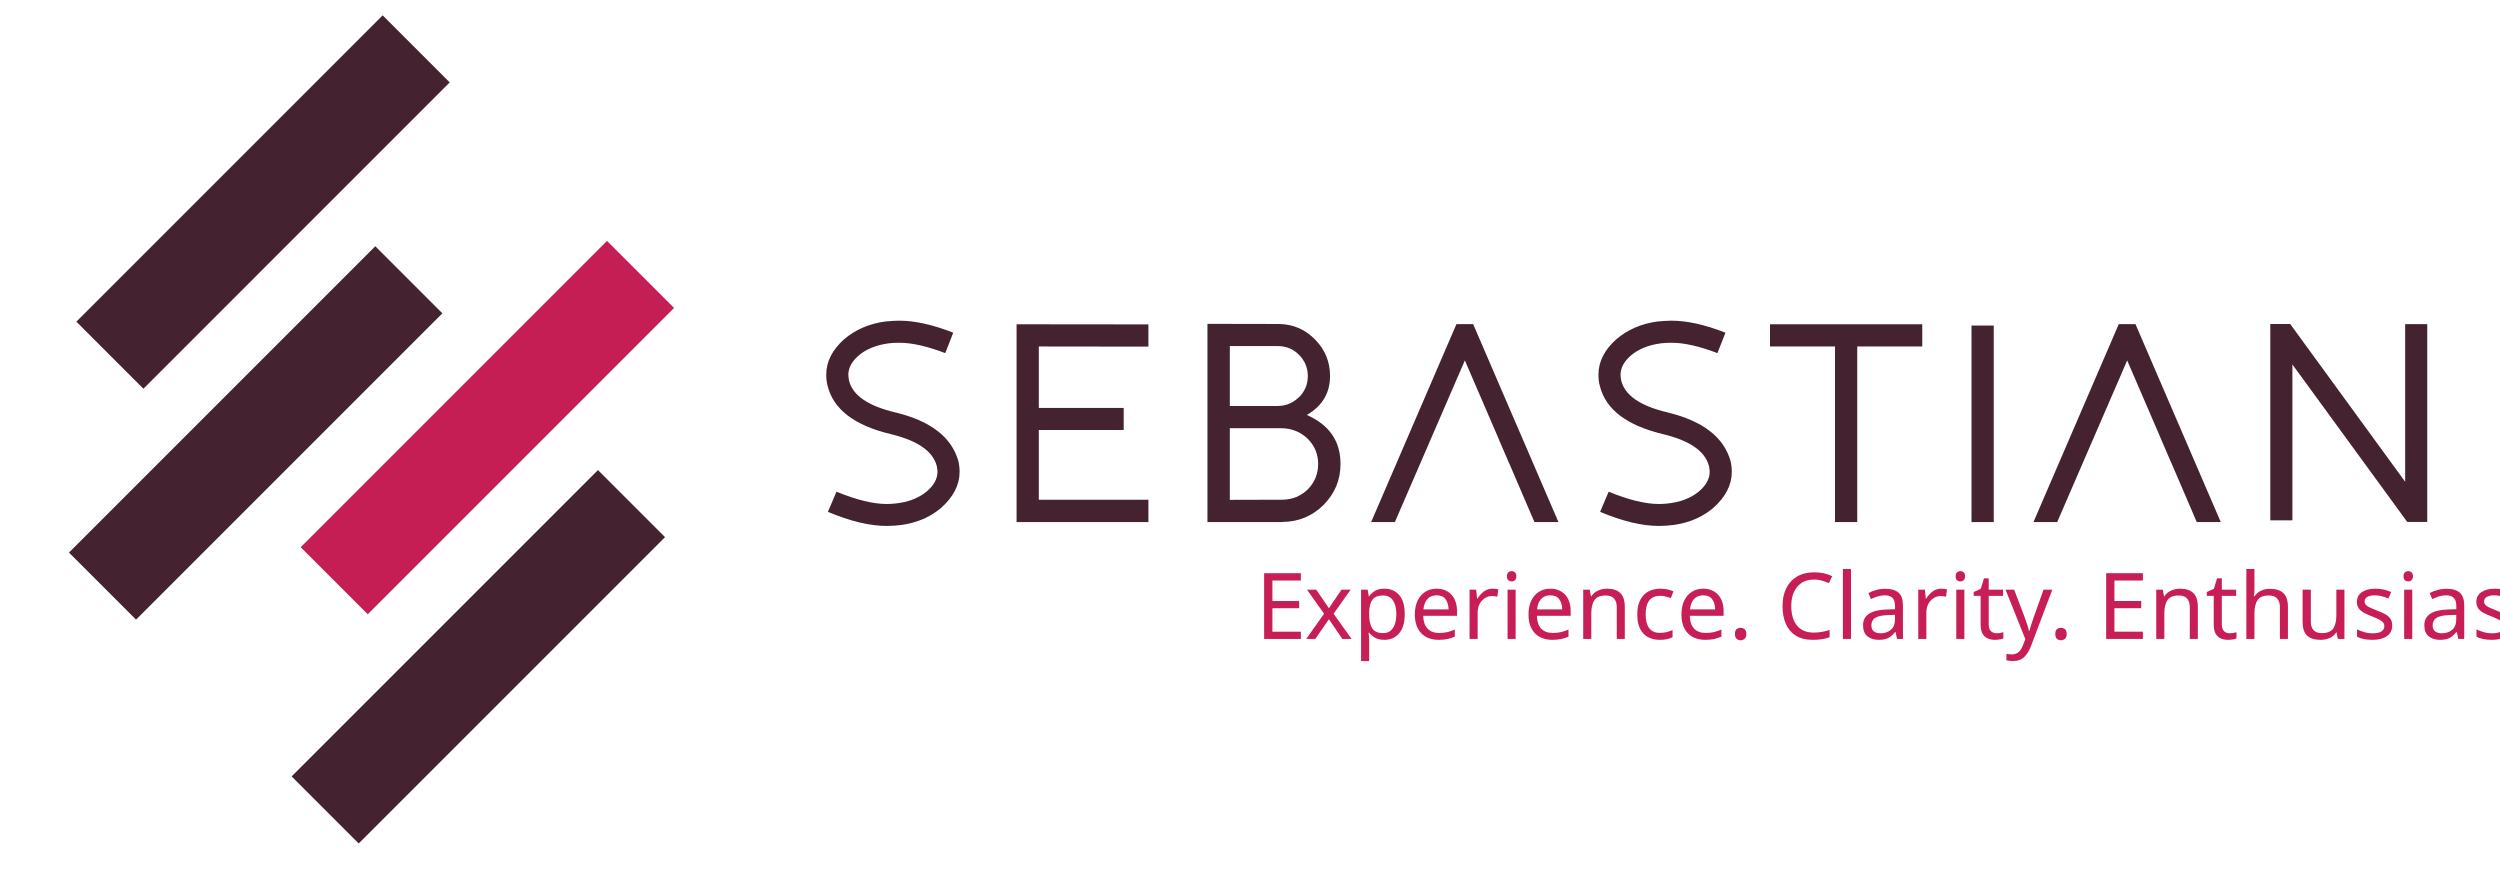
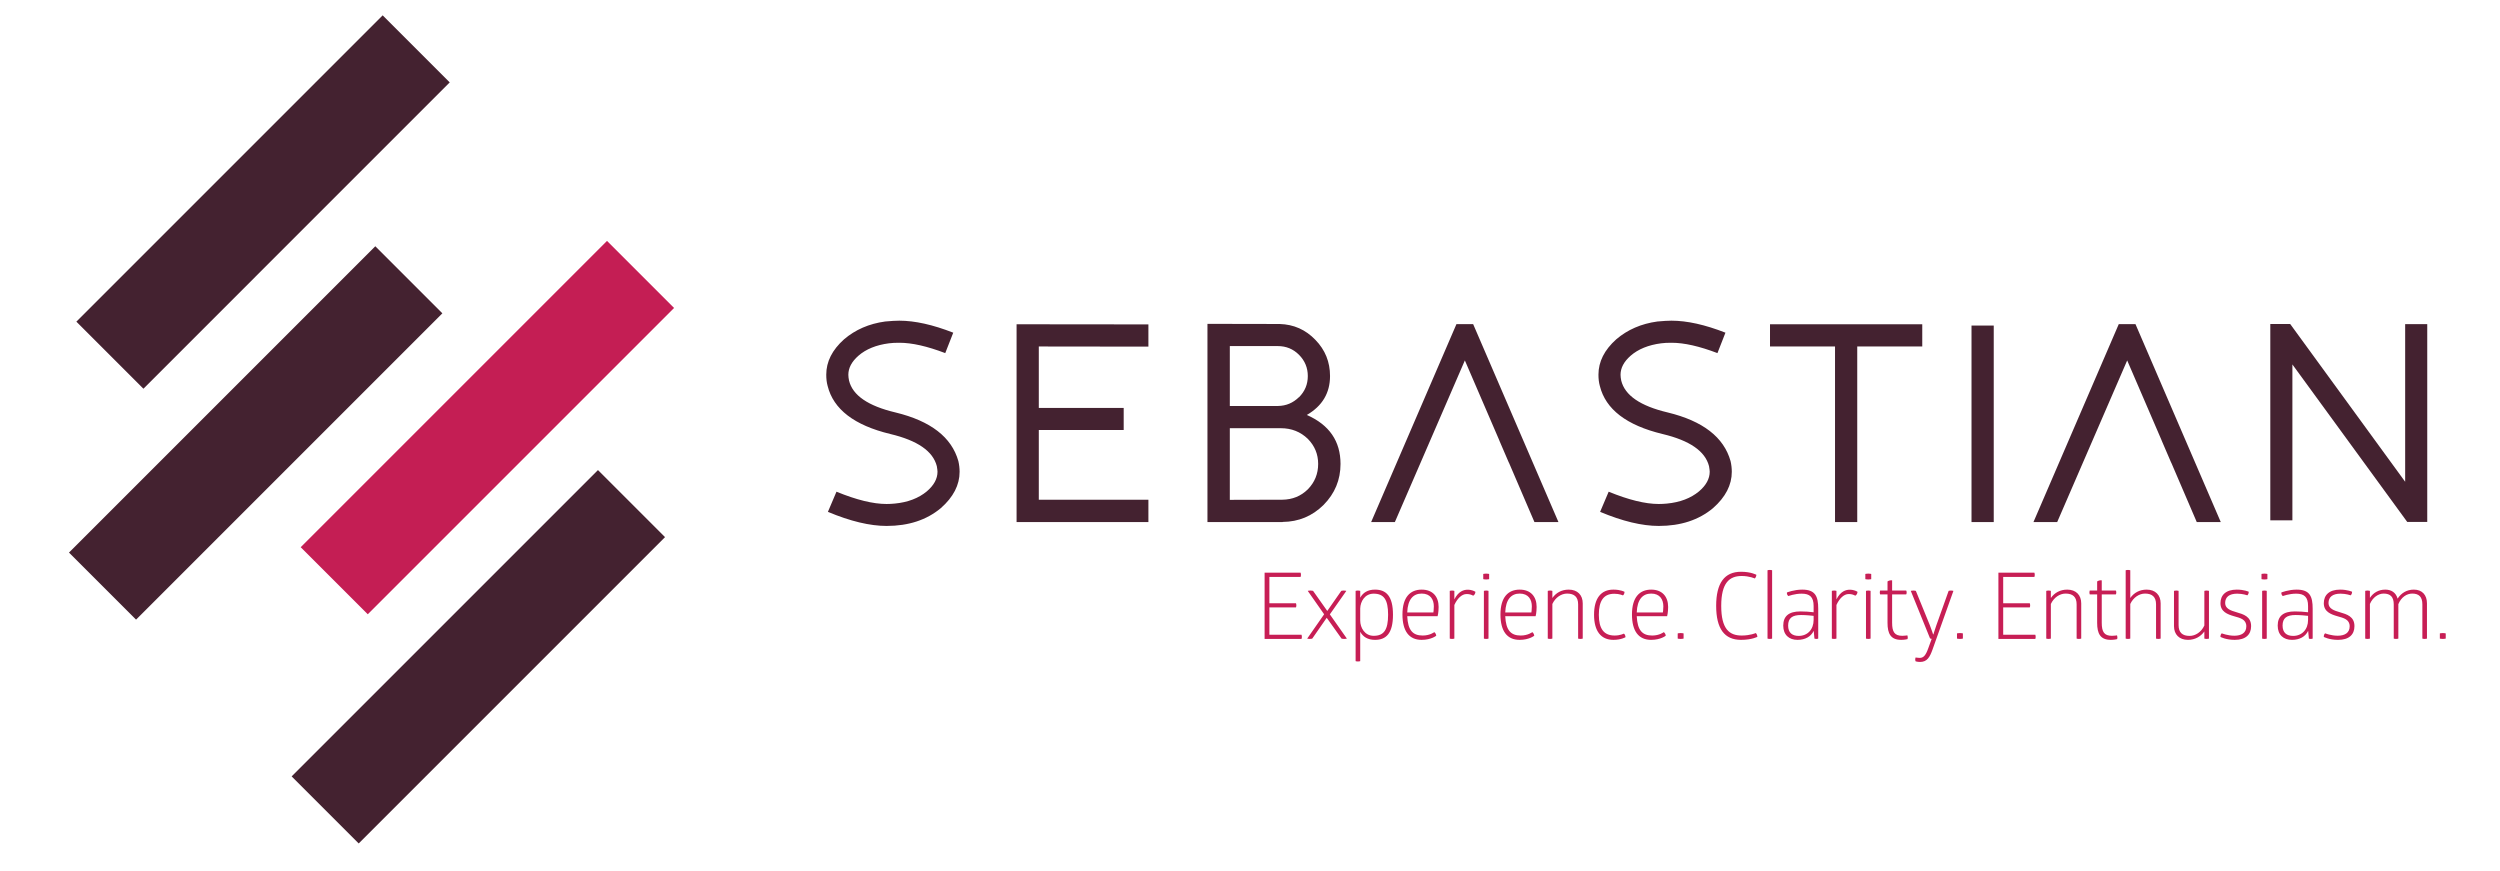
- <svg xmlns="http://www.w3.org/2000/svg" clip-rule="evenodd" fill-rule="evenodd" stroke-linejoin="round" stroke-miterlimit="1.414" viewBox="0 0 652 227">
-   <g fill="#442230">
-     <path d="m233.559 107.572c-7.164-1.693-11.196-4.464-12.131-8.317-.109-.538-.18-1.043-.18-1.51 0-1.765.863-3.421 2.628-4.969 1.979-1.728 4.643-2.808 7.956-3.239.756-.109 1.656-.144 2.736-.144 3.275 0 7.235.899 11.952 2.699l2.087-5.328c-5.327-2.088-10.008-3.131-14.076-3.131-.899 0-2.124.071-3.672.214-4.211.577-7.775 2.126-10.727 4.645-3.096 2.772-4.644 5.832-4.644 9.216 0 1.08.108 2.052.36 2.952 1.511 6.084 6.948 10.259 16.344 12.528 7.092 1.693 11.124 4.464 12.132 8.387.107.685.179 1.153.179 1.44 0 1.837-.935 3.565-2.808 5.149-2.123 1.763-4.932 2.845-8.351 3.168-.756.072-1.441.108-2.124.108-3.529 0-7.884-1.081-13.068-3.204l-2.233 5.256c5.832 2.448 10.944 3.672 15.301 3.672 5.723 0 10.439-1.547 14.148-4.644 3.275-2.881 4.896-6.049 4.896-9.468 0-.936-.109-1.872-.325-2.808-1.764-6.227-7.2-10.44-16.38-12.672m31.565 28.584h34.379v-5.832h-28.583v-18.179h22.139v-5.76h-22.139v-16.021l28.583.037v-5.797l-34.379-.036zm75.952-8.533c-1.8 1.765-3.996 2.665-6.624 2.701l-13.716.035v-18.683h13.32c2.772 0 5.112.936 7.02 2.772 1.8 1.836 2.7 3.996 2.7 6.551 0 2.557-.9 4.789-2.7 6.624m-20.34-37.366h12.492c2.196 0 4.032.755 5.544 2.267 1.548 1.548 2.304 3.419 2.304 5.544 0 2.16-.756 3.996-2.304 5.544v-.037c-1.548 1.514-3.348 2.269-5.472 2.304h-12.564zm20.088 17.963c4.032-2.341 6.048-5.723 6.048-10.152 0-3.672-1.26-6.804-3.816-9.432-2.556-2.664-5.652-4.032-9.324-4.139l-18.828-.037v51.696h19.584l.036-.037c4.14-.035 7.704-1.51 10.656-4.427 2.952-2.988 4.428-6.552 4.428-10.693 0-5.939-2.916-10.187-8.784-12.779m39.017-23.688-22.248 51.624h6.187l18.254-42.155.002.003.001-.003 8.999 20.88h-.014l2.479 5.76h.02l6.66 15.515h6.264l-22.248-51.624zm55.108 23.04c-7.164-1.693-11.195-4.464-12.132-8.317-.108-.538-.18-1.043-.18-1.51 0-1.765.865-3.421 2.628-4.969 1.981-1.728 4.644-2.808 7.956-3.239.756-.109 1.657-.144 2.736-.144 3.276 0 7.236.899 11.953 2.699l2.087-5.328c-5.327-2.088-10.008-3.131-14.077-3.131-.899 0-2.123.071-3.671.214-4.211.577-7.775 2.126-10.728 4.645-3.095 2.772-4.643 5.832-4.643 9.216 0 1.08.108 2.052.36 2.952 1.511 6.084 6.947 10.259 16.344 12.528 7.091 1.693 11.123 4.464 12.131 8.387.108.685.18 1.153.18 1.44 0 1.837-.936 3.565-2.808 5.149-2.125 1.763-4.932 2.845-8.351 3.168-.757.072-1.441.108-2.125.108-3.528 0-7.883-1.081-13.068-3.204l-2.231 5.256c5.831 2.448 10.943 3.672 15.299 3.672 5.724 0 10.44-1.547 14.148-4.644 3.276-2.881 4.896-6.049 4.896-9.468 0-.936-.108-1.872-.325-2.808-1.762-6.227-7.2-10.44-16.379-12.672m26.668-17.208h16.957v45.792h5.795v-45.792h16.957v-5.796h-39.709z" fill-rule="nonzero" />
-     <path d="m514.17 84.906h5.797v51.25h-5.797z" />
-     <path d="m552.575 84.532-22.249 51.624h6.189l18.255-42.155 8.999 20.88h-.012l2.479 5.76h.018l6.66 15.515h6.263l-22.247-51.624zm74.691 0v41.112l-29.987-41.147h-5.185v51.201h5.761v-40.654l29.952 41.076h5.219v-51.588z" fill-rule="nonzero" />
-     <path d="m99.8 4.001-79.887 79.888 17.49 17.489 79.887-79.887z" />
+ <svg xmlns="http://www.w3.org/2000/svg" viewBox="0 0 652 227" fill-rule="evenodd" clip-rule="evenodd" stroke-linejoin="round" stroke-miterlimit="1.414">
+   <g>
+     <path d="M233.559 107.572c-7.164-1.693-11.196-4.464-12.131-8.317-.109-.538-.18-1.043-.18-1.51 0-1.765.863-3.421 2.628-4.969 1.979-1.728 4.643-2.808 7.956-3.239.756-.109 1.656-.144 2.736-.144 3.275 0 7.235.899 11.952 2.699l2.087-5.328c-5.327-2.088-10.008-3.131-14.076-3.131-.899 0-2.124.071-3.672.214-4.211.577-7.775 2.126-10.727 4.645-3.096 2.772-4.644 5.832-4.644 9.216 0 1.08.108 2.052.36 2.952 1.511 6.084 6.948 10.259 16.344 12.528 7.092 1.693 11.124 4.464 12.132 8.387.107.685.179 1.153.179 1.44 0 1.837-.935 3.565-2.808 5.149-2.123 1.763-4.932 2.845-8.351 3.168-.756.072-1.441.108-2.124.108-3.529 0-7.884-1.081-13.068-3.204l-2.233 5.256c5.832 2.448 10.944 3.672 15.301 3.672 5.723 0 10.439-1.547 14.148-4.644 3.275-2.881 4.896-6.049 4.896-9.468 0-.936-.109-1.872-.325-2.808-1.764-6.227-7.2-10.44-16.38-12.672m31.565 28.584h34.379v-5.832H270.92v-18.179h22.139v-5.76H270.92V90.364l28.583.037v-5.797l-34.379-.036v51.588zm75.952-8.533c-1.8 1.765-3.996 2.665-6.624 2.701l-13.716.035v-18.683h13.32c2.772 0 5.112.936 7.02 2.772 1.8 1.836 2.7 3.996 2.7 6.551 0 2.557-.9 4.789-2.7 6.624m-20.34-37.366h12.492c2.196 0 4.032.755 5.544 2.267 1.548 1.548 2.304 3.419 2.304 5.544 0 2.16-.756 3.996-2.304 5.544v-.037c-1.548 1.514-3.348 2.269-5.472 2.304h-12.564V90.257zm20.088 17.963c4.032-2.341 6.048-5.723 6.048-10.152 0-3.672-1.26-6.804-3.816-9.432-2.556-2.664-5.652-4.032-9.324-4.139l-18.828-.037v51.696h19.584l.036-.037c4.14-.035 7.704-1.51 10.656-4.427 2.952-2.988 4.428-6.552 4.428-10.693 0-5.939-2.916-10.187-8.784-12.779m39.017-23.688l-22.248 51.624h6.187l18.254-42.155.002.003.001-.003 8.999 20.88h-.014l2.479 5.76h.02l6.66 15.515h6.264l-22.248-51.624h-4.356zm55.108 23.04c-7.164-1.693-11.195-4.464-12.132-8.317-.108-.538-.18-1.043-.18-1.51 0-1.765.865-3.421 2.628-4.969 1.981-1.728 4.644-2.808 7.956-3.239.756-.109 1.657-.144 2.736-.144 3.276 0 7.236.899 11.953 2.699l2.087-5.328c-5.327-2.088-10.008-3.131-14.077-3.131-.899 0-2.123.071-3.671.214-4.211.577-7.775 2.126-10.728 4.645-3.095 2.772-4.643 5.832-4.643 9.216 0 1.08.108 2.052.36 2.952 1.511 6.084 6.947 10.259 16.344 12.528 7.091 1.693 11.123 4.464 12.131 8.387.108.685.18 1.153.18 1.44 0 1.837-.936 3.565-2.808 5.149-2.125 1.763-4.932 2.845-8.351 3.168-.757.072-1.441.108-2.125.108-3.528 0-7.883-1.081-13.068-3.204l-2.231 5.256c5.831 2.448 10.943 3.672 15.299 3.672 5.724 0 10.44-1.547 14.148-4.644 3.276-2.881 4.896-6.049 4.896-9.468 0-.936-.108-1.872-.325-2.808-1.762-6.227-7.2-10.44-16.379-12.672m26.668-17.208h16.957v45.792h5.795V90.364h16.957v-5.796h-39.709v5.796z" fill="#442230" fill-rule="nonzero" />
+     <path fill="#442230" d="M514.17 84.906H519.967V136.156H514.17z" />
+     <path d="M552.575 84.532l-22.249 51.624h6.189l18.255-42.155 8.999 20.88h-.012l2.479 5.76h.018l6.66 15.515h6.263L556.93 84.532h-4.355zm74.691 0v41.112l-29.987-41.147h-5.185v51.201h5.761V95.044l29.952 41.076h5.219V84.532h-5.76z" fill="#442230" fill-rule="nonzero" />
+     <path d="M99.8 4.001L19.913 83.889l17.49 17.489 79.887-79.887L99.8 4.001z" fill="#442230" />
+     <path d="M158.31 62.826l-79.887 79.887 17.49 17.489L175.8 80.315l-17.49-17.489z" fill="#c41e54" />
+     <path d="M97.878 64.223L17.991 144.11l17.49 17.49 79.887-79.887-17.49-17.49zm58.071 58.372l-79.888 79.887 17.49 17.49 79.887-79.888-17.489-17.489z" fill="#442230" />
+     <path d="M329.808 149.356v17.28h9.624c.072-.168.096-.36.096-.576 0-.192-.048-.36-.096-.528h-8.376v-7.128h6.936c.072-.168.096-.336.096-.552 0-.192-.048-.36-.096-.528h-6.936v-6.864h8.136c.072-.168.096-.336.096-.576 0-.216-.048-.384-.096-.528h-9.384zm15.528 10.848l-4.416 6.336s.216.096.624.096c.504 0 .696-.096.696-.096l3.768-5.424 3.864 5.424s.216.096.72.096c.456 0 .672-.096.672-.096l-4.44-6.312 4.296-6.12s-.216-.096-.672-.096c-.48 0-.648.096-.648.096l-3.648 5.232-3.696-5.232s-.24-.096-.72-.096c-.456 0-.672.096-.672.096l4.272 6.096zm9.408-4.32v-1.776s-.168-.096-.6-.096c-.432 0-.6.096-.6.096v18.312s.168.096.6.096c.432 0 .6-.096.6-.096v-7.656c.72 1.296 1.92 2.112 3.864 2.112 2.88 0 4.68-1.656 4.68-6.552s-1.8-6.552-4.68-6.552c-1.944 0-3.144.816-3.864 2.112zm7.272 4.44c0 3.96-1.104 5.496-3.768 5.496-2.304 0-3.504-2.088-3.504-3.984v-3.144c.048-1.848 1.224-3.864 3.504-3.864 2.664 0 3.768 1.536 3.768 5.496zm12.912.384s.264-.936.264-2.424c0-2.688-1.536-4.512-4.416-4.512-2.976 0-5.016 1.944-5.016 6.48 0 4.344 1.728 6.624 4.992 6.624 2.52 0 3.816-1.08 3.816-1.08a1.3 1.3 0 0 0-.504-.936s-1.128.888-3.024.888c-2.592 0-3.864-1.392-4.032-5.04h7.92zm-.984-2.568c0 .96-.12 1.536-.12 1.584h-6.816c.12-3.432 1.584-4.92 3.768-4.92 2.28 0 3.168 1.56 3.168 3.336zm5.352-1.824v-2.208s-.168-.096-.6-.096c-.432 0-.6.096-.6.096v12.432s.168.096.6.096c.432 0 .6-.096.6-.096v-8.76c.768-1.704 1.944-2.856 3.192-2.856.72 0 1.176.144 1.728.432.36-.216.552-.576.576-1.008-.144-.096-.864-.552-2.016-.552-1.008 0-2.4.384-3.48 2.52zm9.072-6.624s-.264-.096-.768-.096-.768.096-.768.096v1.344s.264.096.768.096.768-.096.768-.096v-1.344zm-.168 4.416s-.168-.096-.6-.096c-.432 0-.6.096-.6.096v12.432s.168.096.6.096c.432 0 .6-.096.6-.096v-12.432zm12.288 6.6s.264-.936.264-2.424c0-2.688-1.536-4.512-4.416-4.512-2.976 0-5.016 1.944-5.016 6.48 0 4.344 1.728 6.624 4.992 6.624 2.52 0 3.816-1.08 3.816-1.08a1.3 1.3 0 0 0-.504-.936s-1.128.888-3.024.888c-2.592 0-3.864-1.392-4.032-5.04h7.92zm-.984-2.568c0 .96-.12 1.536-.12 1.584h-6.816c.12-3.432 1.584-4.92 3.768-4.92 2.28 0 3.168 1.56 3.168 3.336zm13.272-.792c0-2.16-1.368-3.576-3.648-3.576-1.848 0-3.312.816-4.272 2.184v-1.848s-.192-.096-.6-.096-.6.096-.6.096v12.432s.192.096.6.096.6-.096.6-.096v-9.024c.792-1.704 2.328-2.712 3.84-2.712 1.896 0 2.88.888 2.88 2.808v8.928s.168.096.6.096c.408 0 .6-.096.6-.096v-9.192zm8.232-2.496c1.392 0 2.256.432 2.256.432.288-.216.408-.576.408-.936 0 0-.96-.576-2.904-.576-3.24 0-5.04 2.28-5.04 6.552s1.8 6.552 5.04 6.552c2.04 0 3.168-.696 3.168-.696-.024-.384-.168-.768-.432-.936 0 0-.936.504-2.4.504-2.808 0-4.128-1.752-4.128-5.424 0-3.624 1.248-5.472 4.032-5.472zm13.776 5.856s.264-.936.264-2.424c0-2.688-1.536-4.512-4.416-4.512-2.976 0-5.016 1.944-5.016 6.48 0 4.344 1.728 6.624 4.992 6.624 2.52 0 3.816-1.08 3.816-1.08a1.3 1.3 0 0 0-.504-.936s-1.128.888-3.024.888c-2.592 0-3.864-1.392-4.032-5.04h7.92zm-.984-2.568c0 .96-.12 1.536-.12 1.584h-6.816c.12-3.432 1.584-4.92 3.768-4.92 2.28 0 3.168 1.56 3.168 3.336zm5.28 7.056s-.264-.096-.768-.096-.768.096-.768.096v1.344s.264.096.768.096.768-.096.768-.096v-1.344zm8.496-7.2c0 5.976 2.16 8.88 6.48 8.88 2.832 0 4.272-.792 4.272-.792-.024-.36-.168-.744-.408-.984 0 0-1.464.648-3.696.648-3.216 0-5.328-1.704-5.328-7.728s2.136-7.8 5.328-7.8c2.04 0 3.432.648 3.432.648.24-.264.384-.576.408-.96 0 0-1.392-.792-4.008-.792-4.344 0-6.48 3-6.48 8.88zm14.592-9.264s-.168-.096-.6-.096c-.432 0-.6.096-.6.096v17.808s.168.096.6.096c.432 0 .6-.096.6-.096v-17.808zm3.864 5.784c-.024.096-.024.312.072.552.096.216.24.336.312.384 0 0 1.608-.624 3.456-.624 2.088 0 3.12.84 3.12 3.216v1.632a28.296 28.296 0 0 0-3.456-.216c-3.024 0-4.464 1.248-4.464 3.696 0 2.424 1.512 3.72 3.72 3.72 1.992 0 3.504-.84 4.224-2.352l.192 2.016s.192.096.504.096c.336 0 .48-.096.48-.096v-7.776c0-3.24-.744-4.992-4.176-4.992-2.136 0-3.984.744-3.984.744zm6.96 6.096v1.056c0 2.52-1.608 4.176-3.888 4.176-1.68 0-2.76-.816-2.76-2.688 0-1.968 1.08-2.76 3.384-2.76 1.344 0 2.736.168 3.264.216zm5.952-4.296v-2.208s-.168-.096-.6-.096c-.432 0-.6.096-.6.096v12.432s.168.096.6.096c.432 0 .6-.096.6-.096v-8.76c.768-1.704 1.944-2.856 3.192-2.856.72 0 1.176.144 1.728.432.36-.216.552-.576.576-1.008-.144-.096-.864-.552-2.016-.552-1.008 0-2.4.384-3.48 2.52zm9.072-6.624s-.264-.096-.768-.096-.768.096-.768.096v1.344s.264.096.768.096.768-.096.768-.096v-1.344zm-.168 4.416s-.168-.096-.6-.096c-.432 0-.6.096-.6.096v12.432s.168.096.6.096c.432 0 .6-.096.6-.096v-12.432zm5.616.912h3.672s.12-.168.12-.504c0-.336-.12-.504-.12-.504h-3.672v-2.664a1.835 1.835 0 0 0-1.2.288v2.376h-1.92s-.096.144-.096.504.096.504.096.504h1.92v7.416c0 2.832.84 4.44 3.576 4.44.864 0 1.512-.168 1.632-.192 0 0 .072-.144.072-.456 0-.336-.12-.528-.12-.528s-.6.12-1.296.12c-2.04 0-2.664-1.032-2.664-3.408v-7.392zm15.984-.912s-.216-.096-.624-.096c-.456 0-.624.096-.624.096l-3.192 8.952c-.48 1.368-.768 2.376-.768 2.376h-.096s-.312-1.032-.84-2.376l-3.648-8.952s-.216-.096-.648-.096c-.432 0-.672.096-.672.096l5.016 12.384c.144.072.288.096.432.12l-.888 2.448c-.696 1.968-1.296 2.52-2.256 2.52-.6 0-1.032-.12-1.032-.12-.048.072-.12.288-.12.528 0 .216.072.408.096.48 0 0 .48.168 1.176.168 1.824 0 2.544-1.248 3.264-3.288l5.424-15.24zm2.472 11.088s-.264-.096-.768-.096-.768.096-.768.096v1.344s.264.096.768.096.768-.096.768-.096v-1.344zm9.264-15.84v17.28h9.624c.072-.168.096-.36.096-.576 0-.192-.048-.36-.096-.528h-8.376v-7.128h6.936c.072-.168.096-.336.096-.552 0-.192-.048-.36-.096-.528h-6.936v-6.864h8.136c.072-.168.096-.336.096-.576 0-.216-.048-.384-.096-.528h-9.384zm21.6 7.992c0-2.16-1.368-3.576-3.648-3.576-1.848 0-3.312.816-4.272 2.184v-1.848s-.192-.096-.6-.096-.6.096-.6.096v12.432s.192.096.6.096.6-.096.6-.096v-9.024c.792-1.704 2.328-2.712 3.84-2.712 1.896 0 2.88.888 2.88 2.808v8.928s.168.096.6.096c.408 0 .6-.096.6-.096v-9.192zm5.352-2.328h3.672s.12-.168.12-.504c0-.336-.12-.504-.12-.504h-3.672v-2.664a1.835 1.835 0 0 0-1.2.288v2.376h-1.92s-.096.144-.096.504.096.504.096.504h1.92v7.416c0 2.832.84 4.44 3.576 4.44.864 0 1.512-.168 1.632-.192 0 0 .072-.144.072-.456 0-.336-.12-.528-.12-.528s-.6.12-1.296.12c-2.04 0-2.664-1.032-2.664-3.408v-7.392zm15.36 2.328c0-2.16-1.368-3.576-3.648-3.576-1.848 0-3.312.816-4.272 2.184v-7.224s-.192-.096-.6-.096-.6.096-.6.096v17.808s.192.096.6.096.6-.096.6-.096v-9.024c.792-1.704 2.328-2.712 3.84-2.712 1.896 0 2.88.888 2.88 2.808v8.928s.168.096.6.096c.408 0 .6-.096.6-.096v-9.192zm3.48 5.952c0 2.16 1.368 3.576 3.648 3.576 1.824 0 3.288-.84 4.272-2.184v1.848s.192.096.6.096.6-.096.6-.096v-12.432s-.192-.096-.6-.096-.6.096-.6.096v9.024c-.792 1.728-2.352 2.712-3.84 2.712-1.896 0-2.88-.888-2.88-2.808v-8.928s-.168-.096-.6-.096c-.408 0-.6.096-.6.096v9.192zm12.12-5.976c0 2.208 1.848 2.904 3.528 3.384 1.632.456 3.216.816 3.216 2.64 0 1.728-1.32 2.448-3.12 2.448-1.728 0-3.288-.624-3.288-.624-.24.216-.36.576-.336.936 0 0 1.392.768 3.72.768 2.856 0 4.272-1.368 4.272-3.576 0-2.544-2.016-3.096-3.792-3.624-1.512-.432-2.976-.936-2.976-2.4 0-1.584 1.08-2.448 3.144-2.448 1.464 0 2.64.432 2.64.432.24-.192.384-.6.36-.936 0 0-1.176-.552-3.12-.552-2.856 0-4.248 1.44-4.248 3.552zm12.24-7.632s-.264-.096-.768-.096-.768.096-.768.096v1.344s.264.096.768.096.768-.096.768-.096v-1.344zm-.168 4.416s-.168-.096-.6-.096c-.432 0-.6.096-.6.096v12.432s.168.096.6.096c.432 0 .6-.096.6-.096v-12.432zm3.816.408c-.024.096-.024.312.072.552.096.216.24.336.312.384 0 0 1.608-.624 3.456-.624 2.088 0 3.12.84 3.12 3.216v1.632a28.296 28.296 0 0 0-3.456-.216c-3.024 0-4.464 1.248-4.464 3.696 0 2.424 1.512 3.72 3.72 3.72 1.992 0 3.504-.84 4.224-2.352l.192 2.016s.192.096.504.096c.336 0 .48-.096.48-.096v-7.776c0-3.24-.744-4.992-4.176-4.992-2.136 0-3.984.744-3.984.744zm6.96 6.096v1.056c0 2.52-1.608 4.176-3.888 4.176-1.68 0-2.76-.816-2.76-2.688 0-1.968 1.08-2.76 3.384-2.76 1.344 0 2.736.168 3.264.216zm4.104-3.288c0 2.208 1.848 2.904 3.528 3.384 1.632.456 3.216.816 3.216 2.64 0 1.728-1.32 2.448-3.12 2.448-1.728 0-3.288-.624-3.288-.624-.24.216-.36.576-.336.936 0 0 1.392.768 3.72.768 2.856 0 4.272-1.368 4.272-3.576 0-2.544-2.016-3.096-3.792-3.624-1.512-.432-2.976-.936-2.976-2.4 0-1.584 1.08-2.448 3.144-2.448 1.464 0 2.64.432 2.64.432.24-.192.384-.6.36-.936 0 0-1.176-.552-3.12-.552-2.856 0-4.248 1.44-4.248 3.552zm19.248-1.2c-.456-1.632-1.68-2.352-3.216-2.352-1.752 0-3.12.816-4.008 2.16v-1.824s-.216-.096-.624-.096c-.408 0-.6.096-.6.096v12.432s.192.096.6.096.624-.096.624-.096v-9.024c.72-1.704 2.184-2.712 3.576-2.712 1.752 0 2.64.864 2.64 2.808v8.928s.192.096.6.096.6-.096.6-.096v-8.976c.744-1.824 2.208-2.76 3.624-2.76 1.752 0 2.64.864 2.64 2.808v8.928s.168.096.6.096c.408 0 .6-.096.6-.096v-9.192c0-2.16-1.248-3.576-3.408-3.576-1.872 0-3.288.888-4.248 2.352zm12.552 9.072s-.264-.096-.768-.096-.768.096-.768.096v1.344s.264.096.768.096.768-.096.768-.096v-1.344z" fill="#c71e55" fill-rule="nonzero" />
  </g>
-   <path d="m158.31 62.826-79.887 79.887 17.49 17.489 79.887-79.887z" fill="#c41e54" />
-   <path d="m97.878 64.223-79.887 79.887 17.49 17.49 79.887-79.887zm58.071 58.372-79.888 79.887 17.49 17.49 79.887-79.888z" fill="#442230" />
-   <text fill="#c71e55" font-family="'GloberBook', 'Glober'" font-size="24" x="327.36" y="166.636">E<tspan x="340.224 351.48 364.296 376.032 384.864 389.856 401.592 414.264 424.152 435.696 440.448 445.896 458.784 463.872 475.68 484.512 489.504 497.64 508.536 513.288 518.736 531.6 544.176 552.312 565.008 577.68 587.832 592.824 604.632 614.784 634.464" y="166.636 166.636 166.636 166.636 166.636 166.636 166.636 166.636 166.636 166.636 166.636 166.636 166.636 166.636 166.636 166.636 166.636 166.636 166.636 166.636 166.636 166.636 166.636 166.636 166.636 166.636 166.636 166.636 166.636 166.636 166.636">xperience. Clarity. Enthusiasm.</tspan>
-   </text>
</svg>
